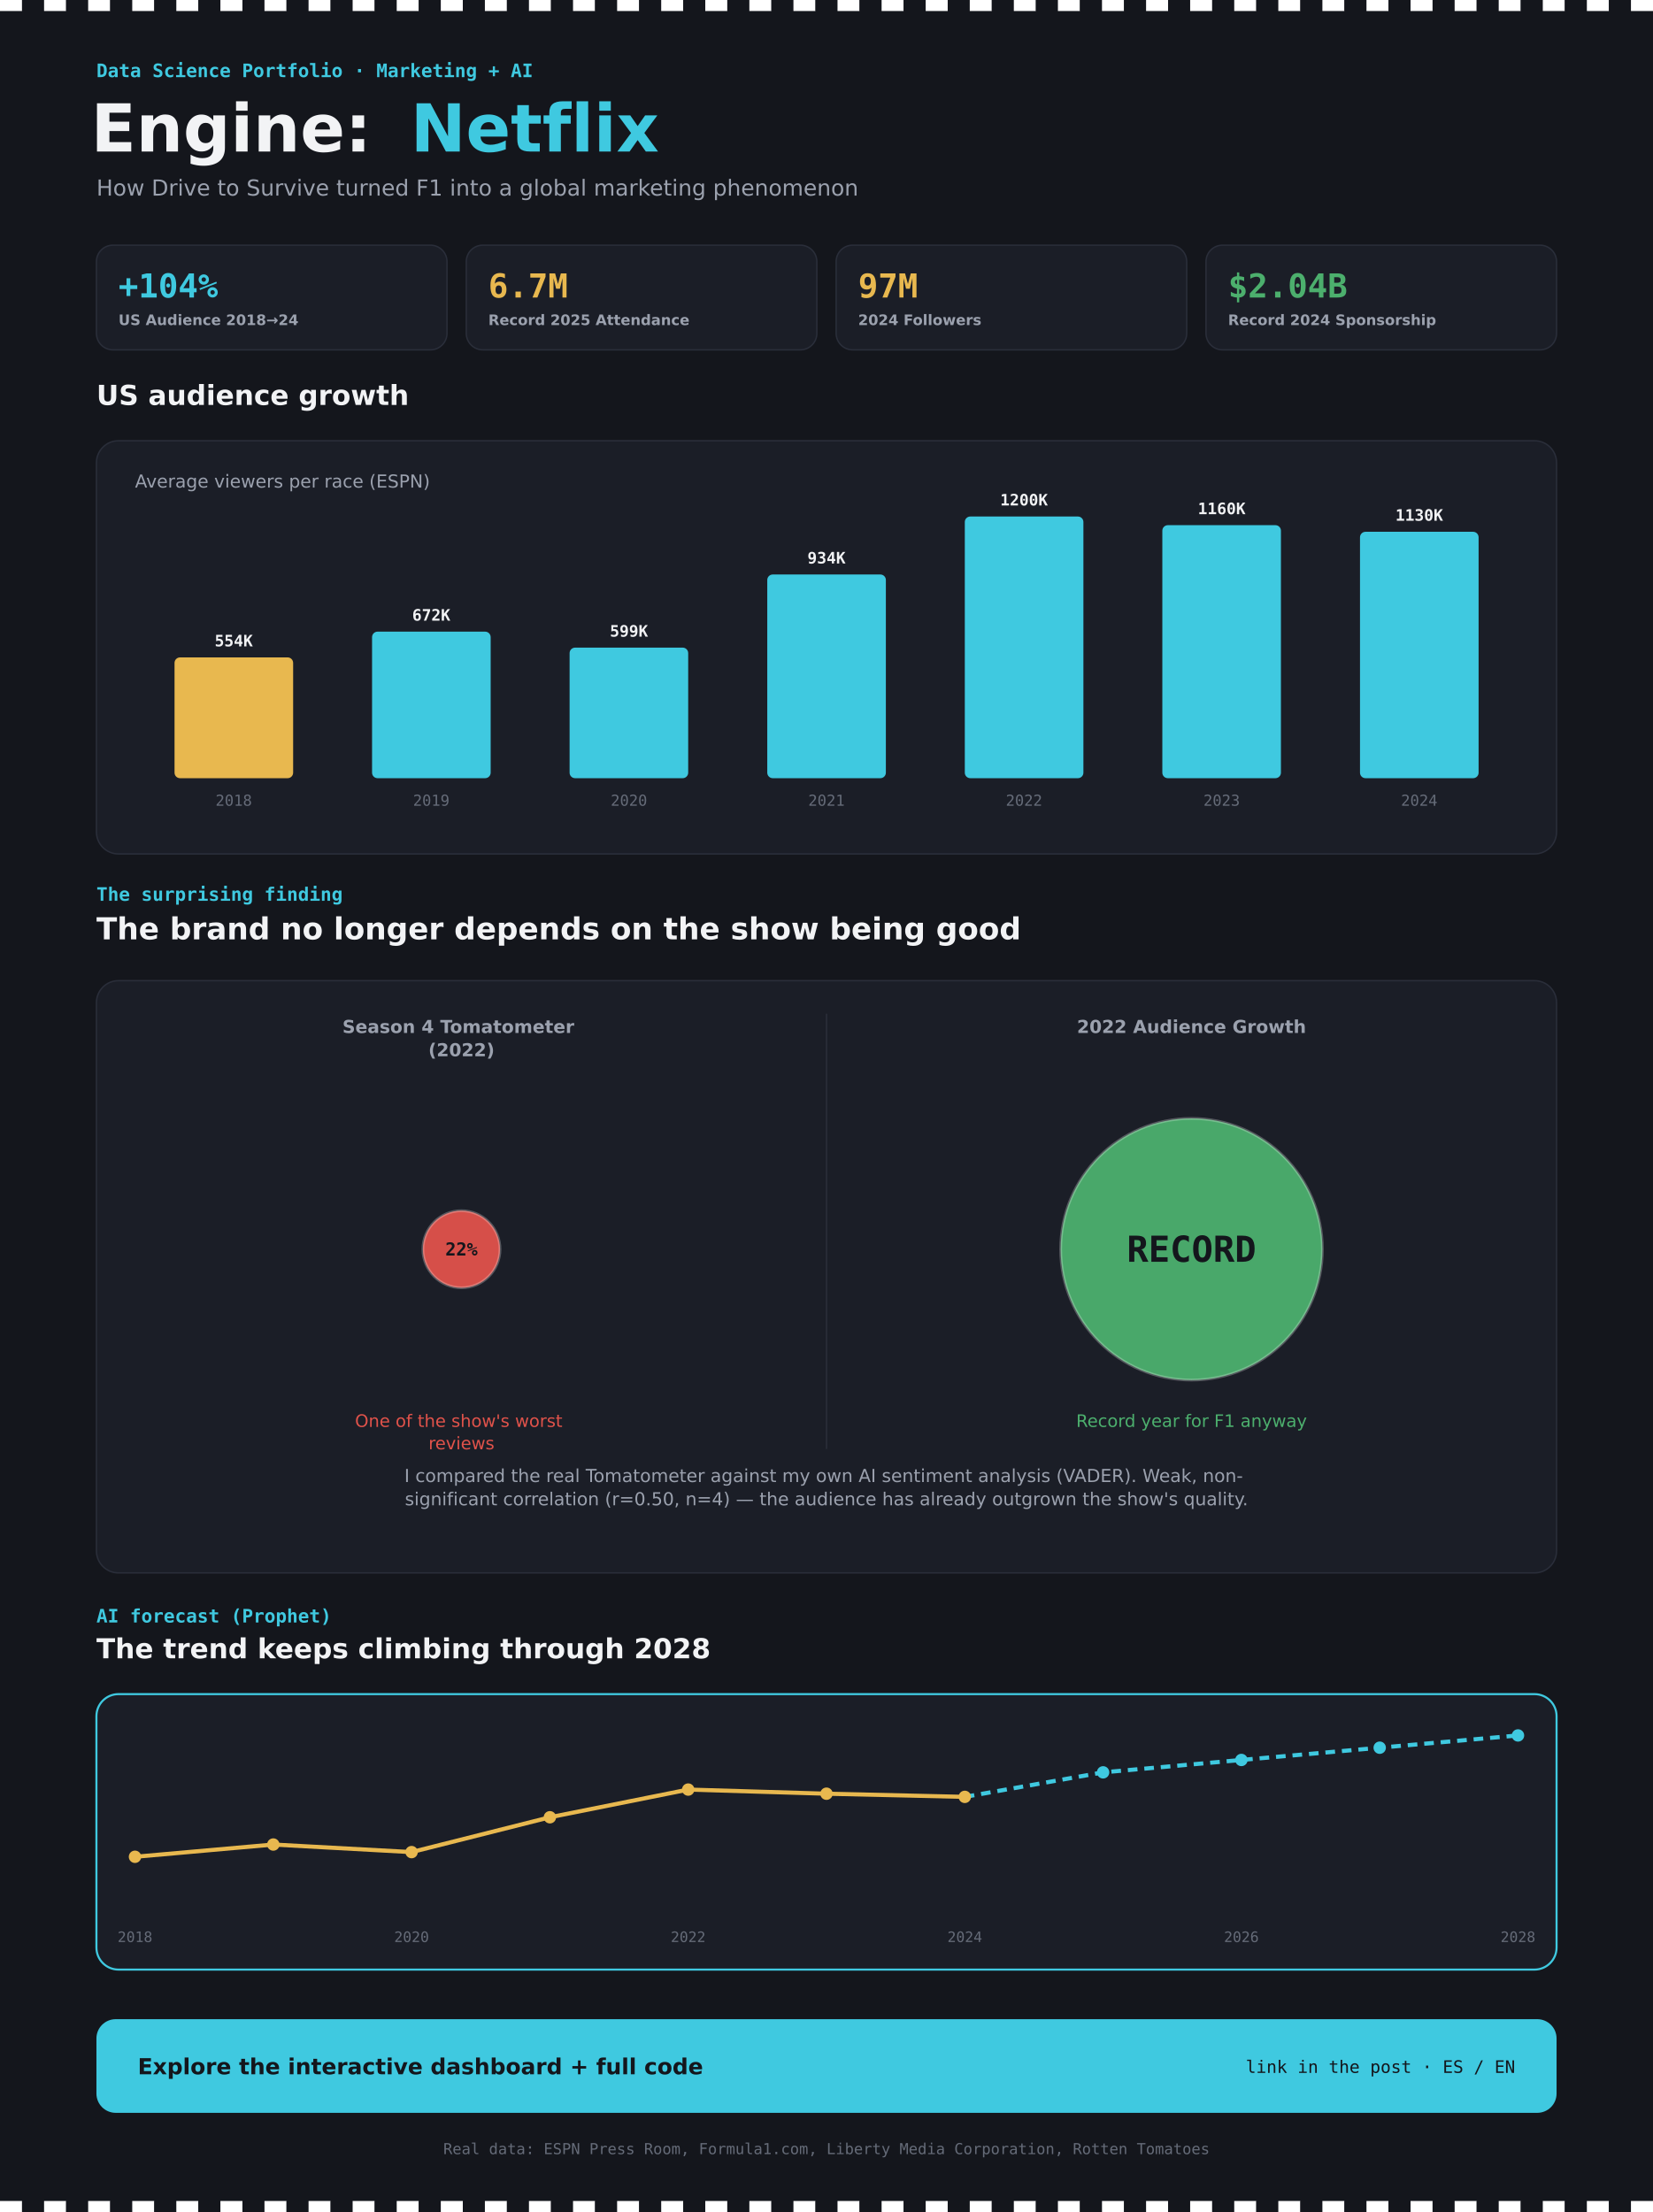
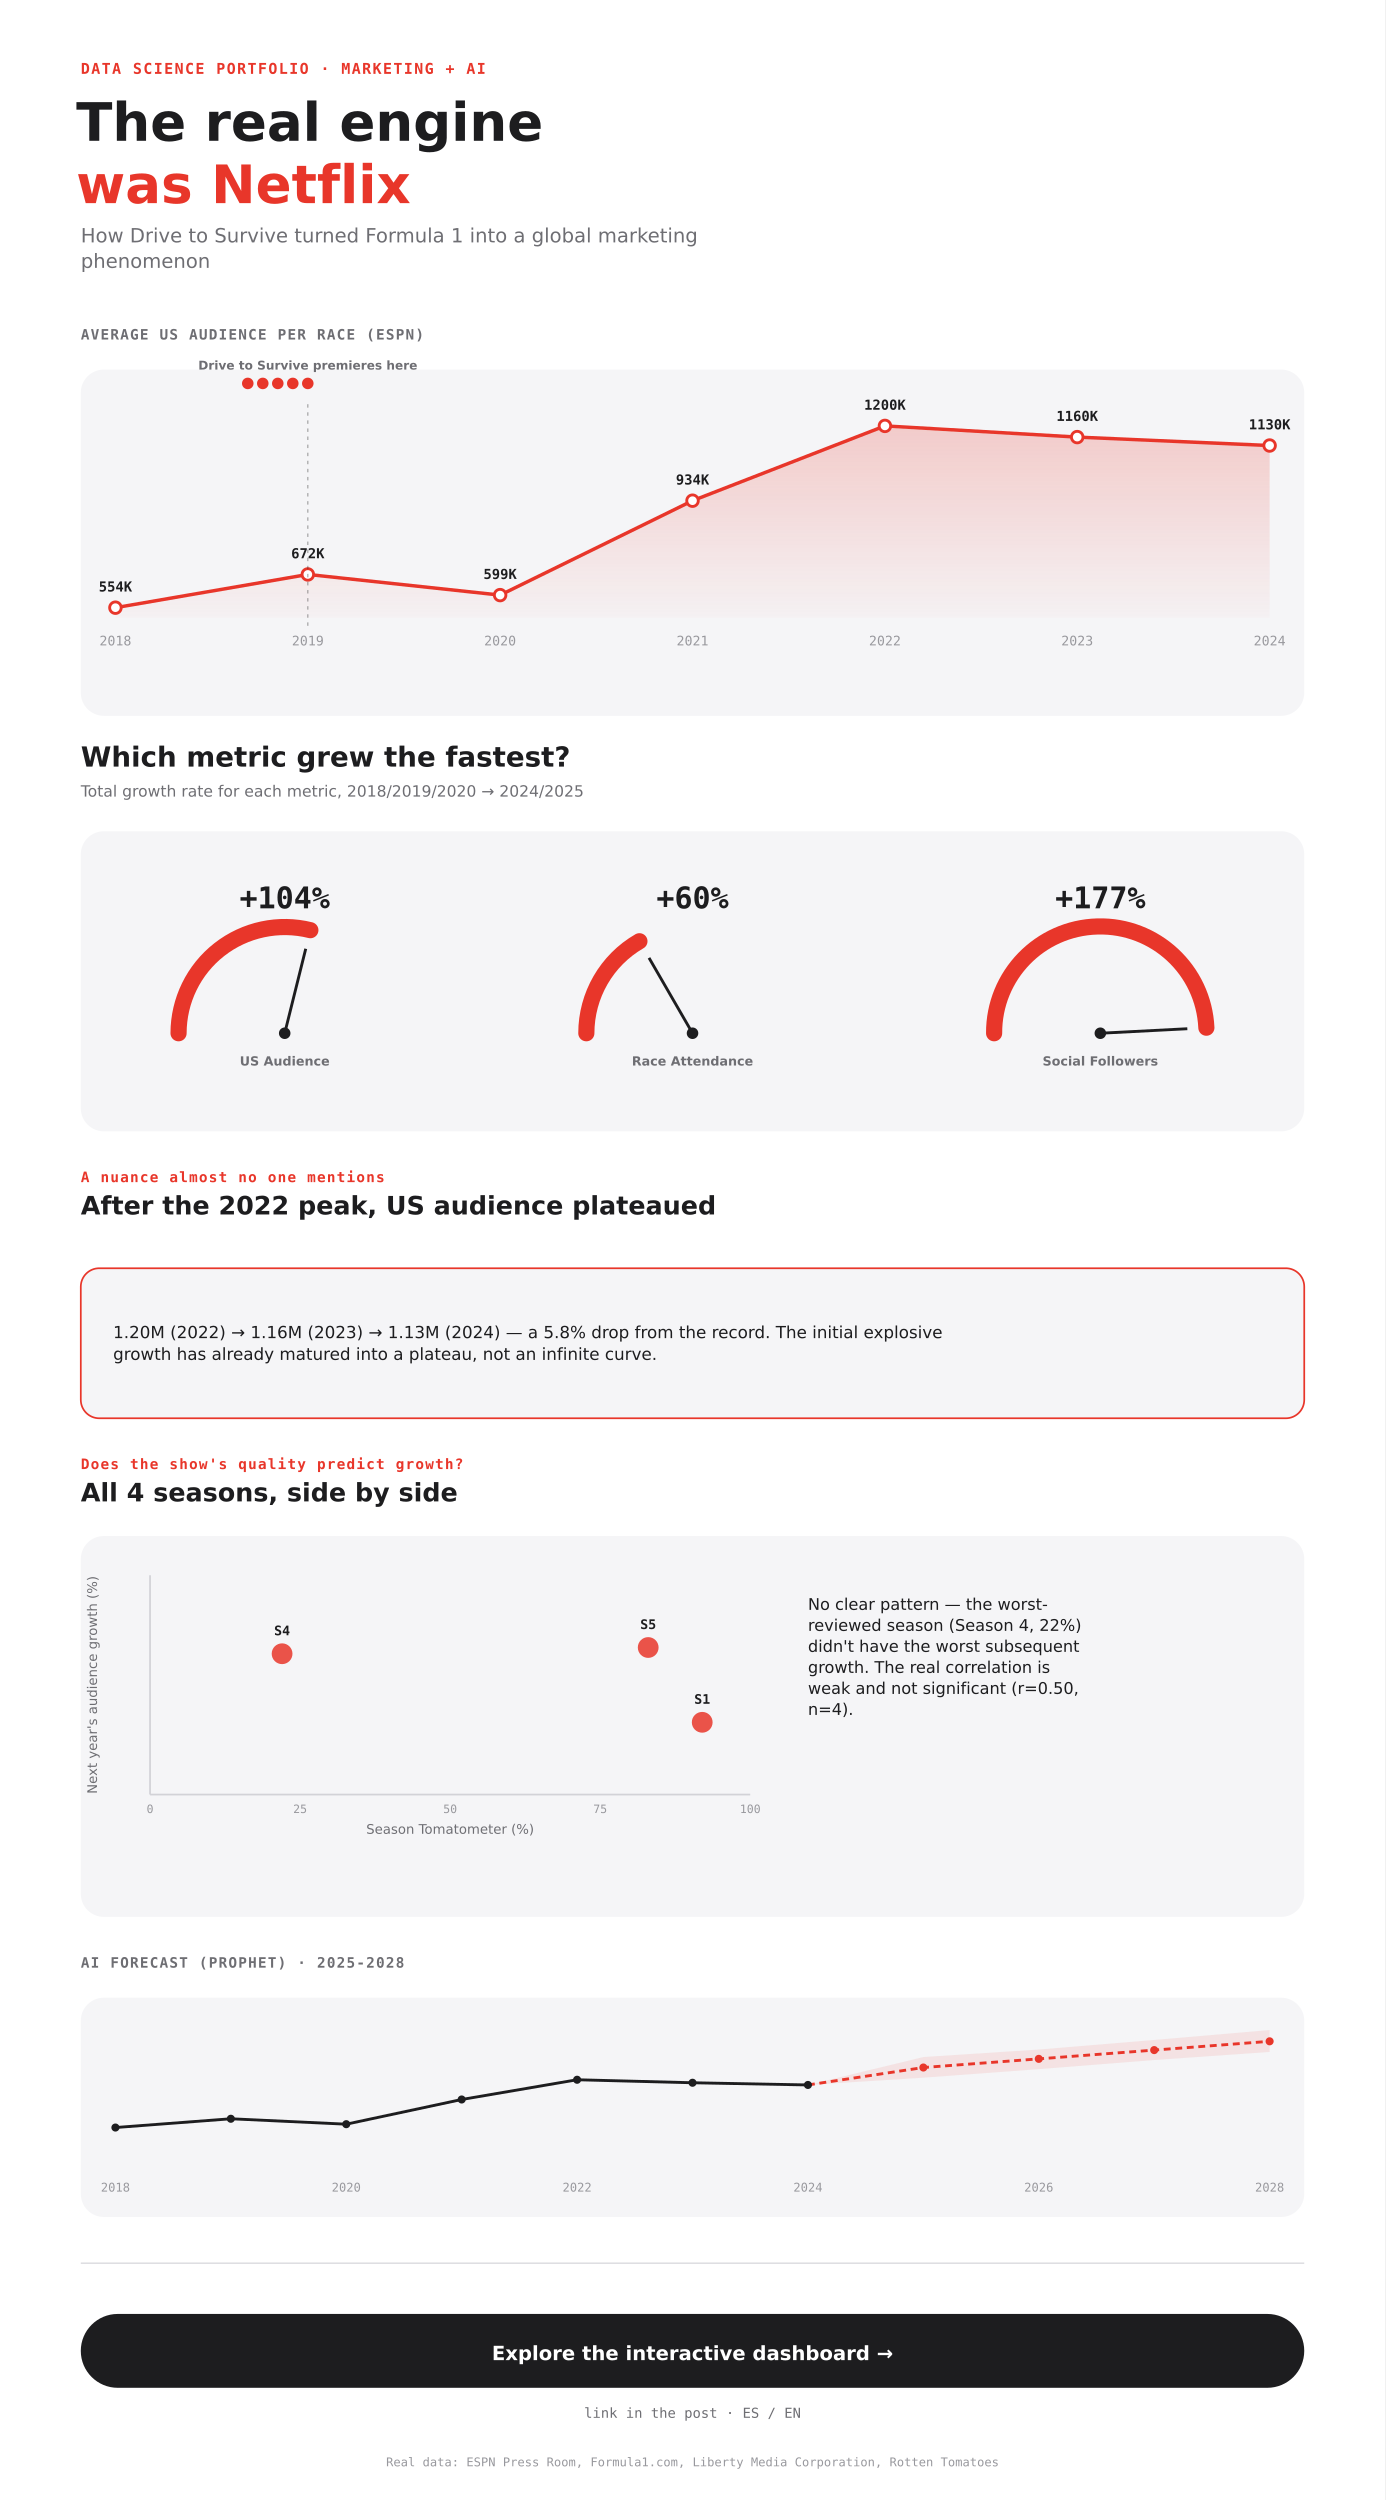
- <svg xmlns="http://www.w3.org/2000/svg" viewBox="0 0 1200 1606">
-   <rect width="1200" height="1606" fill="#14161C" />
-   <rect x="0" y="0" width="16" height="8" fill="#fff" />
-   <rect x="16" y="0" width="16" height="8" fill="#14161C" />
-   <rect x="32" y="0" width="16" height="8" fill="#fff" />
-   <rect x="48" y="0" width="16" height="8" fill="#14161C" />
-   <rect x="64" y="0" width="16" height="8" fill="#fff" />
-   <rect x="80" y="0" width="16" height="8" fill="#14161C" />
-   <rect x="96" y="0" width="16" height="8" fill="#fff" />
-   <rect x="112" y="0" width="16" height="8" fill="#14161C" />
-   <rect x="128" y="0" width="16" height="8" fill="#fff" />
-   <rect x="144" y="0" width="16" height="8" fill="#14161C" />
-   <rect x="160" y="0" width="16" height="8" fill="#fff" />
-   <rect x="176" y="0" width="16" height="8" fill="#14161C" />
-   <rect x="192" y="0" width="16" height="8" fill="#fff" />
-   <rect x="208" y="0" width="16" height="8" fill="#14161C" />
-   <rect x="224" y="0" width="16" height="8" fill="#fff" />
-   <rect x="240" y="0" width="16" height="8" fill="#14161C" />
-   <rect x="256" y="0" width="16" height="8" fill="#fff" />
-   <rect x="272" y="0" width="16" height="8" fill="#14161C" />
-   <rect x="288" y="0" width="16" height="8" fill="#fff" />
-   <rect x="304" y="0" width="16" height="8" fill="#14161C" />
-   <rect x="320" y="0" width="16" height="8" fill="#fff" />
-   <rect x="336" y="0" width="16" height="8" fill="#14161C" />
-   <rect x="352" y="0" width="16" height="8" fill="#fff" />
-   <rect x="368" y="0" width="16" height="8" fill="#14161C" />
-   <rect x="384" y="0" width="16" height="8" fill="#fff" />
-   <rect x="400" y="0" width="16" height="8" fill="#14161C" />
-   <rect x="416" y="0" width="16" height="8" fill="#fff" />
-   <rect x="432" y="0" width="16" height="8" fill="#14161C" />
-   <rect x="448" y="0" width="16" height="8" fill="#fff" />
-   <rect x="464" y="0" width="16" height="8" fill="#14161C" />
-   <rect x="480" y="0" width="16" height="8" fill="#fff" />
-   <rect x="496" y="0" width="16" height="8" fill="#14161C" />
-   <rect x="512" y="0" width="16" height="8" fill="#fff" />
-   <rect x="528" y="0" width="16" height="8" fill="#14161C" />
-   <rect x="544" y="0" width="16" height="8" fill="#fff" />
-   <rect x="560" y="0" width="16" height="8" fill="#14161C" />
-   <rect x="576" y="0" width="16" height="8" fill="#fff" />
-   <rect x="592" y="0" width="16" height="8" fill="#14161C" />
-   <rect x="608" y="0" width="16" height="8" fill="#fff" />
-   <rect x="624" y="0" width="16" height="8" fill="#14161C" />
-   <rect x="640" y="0" width="16" height="8" fill="#fff" />
-   <rect x="656" y="0" width="16" height="8" fill="#14161C" />
-   <rect x="672" y="0" width="16" height="8" fill="#fff" />
-   <rect x="688" y="0" width="16" height="8" fill="#14161C" />
-   <rect x="704" y="0" width="16" height="8" fill="#fff" />
-   <rect x="720" y="0" width="16" height="8" fill="#14161C" />
-   <rect x="736" y="0" width="16" height="8" fill="#fff" />
-   <rect x="752" y="0" width="16" height="8" fill="#14161C" />
-   <rect x="768" y="0" width="16" height="8" fill="#fff" />
-   <rect x="784" y="0" width="16" height="8" fill="#14161C" />
-   <rect x="800" y="0" width="16" height="8" fill="#fff" />
-   <rect x="816" y="0" width="16" height="8" fill="#14161C" />
-   <rect x="832" y="0" width="16" height="8" fill="#fff" />
-   <rect x="848" y="0" width="16" height="8" fill="#14161C" />
-   <rect x="864" y="0" width="16" height="8" fill="#fff" />
-   <rect x="880" y="0" width="16" height="8" fill="#14161C" />
-   <rect x="896" y="0" width="16" height="8" fill="#fff" />
-   <rect x="912" y="0" width="16" height="8" fill="#14161C" />
-   <rect x="928" y="0" width="16" height="8" fill="#fff" />
-   <rect x="944" y="0" width="16" height="8" fill="#14161C" />
-   <rect x="960" y="0" width="16" height="8" fill="#fff" />
-   <rect x="976" y="0" width="16" height="8" fill="#14161C" />
-   <rect x="992" y="0" width="16" height="8" fill="#fff" />
-   <rect x="1008" y="0" width="16" height="8" fill="#14161C" />
-   <rect x="1024" y="0" width="16" height="8" fill="#fff" />
-   <rect x="1040" y="0" width="16" height="8" fill="#14161C" />
-   <rect x="1056" y="0" width="16" height="8" fill="#fff" />
-   <rect x="1072" y="0" width="16" height="8" fill="#14161C" />
-   <rect x="1088" y="0" width="16" height="8" fill="#fff" />
-   <rect x="1104" y="0" width="16" height="8" fill="#14161C" />
-   <rect x="1120" y="0" width="16" height="8" fill="#fff" />
-   <rect x="1136" y="0" width="16" height="8" fill="#14161C" />
-   <rect x="1152" y="0" width="16" height="8" fill="#fff" />
-   <rect x="1168" y="0" width="16" height="8" fill="#14161C" />
-   <rect x="1184" y="0" width="16" height="8" fill="#fff" />
-   <text x="70" y="56" font-family="DejaVu Sans Mono" font-size="13.5" font-weight="bold" fill="#3FC9E0">Data Science Portfolio · Marketing + AI</text>
-   <text x="66" y="110" font-family="DejaVu Sans" font-size="48" font-weight="bold" fill="#F2F3F5">Engine: </text>
-   <text x="298" y="110" font-family="DejaVu Sans" font-size="48" font-weight="bold" fill="#3FC9E0">Netflix</text>
-   <text x="70" y="142" font-family="DejaVu Sans" font-size="16" fill="#9BA1AE">How Drive to Survive turned F1 into a global marketing phenomenon</text>
-   <rect x="70.0" y="178" width="254.5" height="76" rx="12" fill="#1B1E27" stroke="#2A2E3A" />
-   <text x="86.0" y="216" font-family="DejaVu Sans Mono" font-size="24" font-weight="bold" fill="#3FC9E0">+104%</text>
-   <text x="86.0" y="236" font-family="DejaVu Sans" font-size="10.5" font-weight="bold" fill="#9BA1AE">
-     <tspan x="86.0" dy="0">US Audience 2018→24</tspan>
+ <svg xmlns="http://www.w3.org/2000/svg" viewBox="0 0 1200 2166">
+   <rect width="1200" height="2166" fill="#FFFFFF" />
+   <text x="70" y="64" font-family="DejaVu Sans Mono" font-size="13" font-weight="bold" letter-spacing="1.2" fill="#E8362A">DATA SCIENCE PORTFOLIO · MARKETING + AI</text>
+   <text x="66" y="122" font-family="DejaVu Sans" font-size="46" font-weight="bold" fill="#1D1D1F">The real engine</text>
+   <text x="66" y="176" font-family="DejaVu Sans" font-size="46" font-weight="bold" fill="#E8362A">was Netflix</text>
+   <text x="70" y="210" font-family="DejaVu Sans" font-size="17" fill="#6E6E73">
+     <tspan x="70" dy="0">How Drive to Survive turned Formula 1 into a global marketing</tspan>
+     <tspan x="70" dy="22.1">phenomenon</tspan>
  </text>
-   <rect x="338.5" y="178" width="254.5" height="76" rx="12" fill="#1B1E27" stroke="#2A2E3A" />
-   <text x="354.5" y="216" font-family="DejaVu Sans Mono" font-size="24" font-weight="bold" fill="#E8B84F">6.7M</text>
-   <text x="354.5" y="236" font-family="DejaVu Sans" font-size="10.5" font-weight="bold" fill="#9BA1AE">
-     <tspan x="354.5" dy="0">Record 2025 Attendance</tspan>
+   <text x="70" y="294.2" font-family="DejaVu Sans Mono" font-size="12.5" font-weight="bold" letter-spacing="1" fill="#6E6E73">AVERAGE US AUDIENCE PER RACE (ESPN)</text>
+   <rect x="70" y="320.2" width="1060" height="300" rx="20" fill="#F5F5F7" />
+   <defs>
+     <linearGradient id="tGraden" x1="0" y1="0" x2="0" y2="1">
+       <stop offset="0%" stop-color="#E8362A" stop-opacity="0.22" />
+       <stop offset="100%" stop-color="#E8362A" stop-opacity="0.02" />
+     </linearGradient>
+   </defs>
+   <path d="M100.0,526.5 L266.7,497.7 L433.3,515.6 L600.0,433.8 L766.7,369.0 L933.3,378.7 L1100.0,386.0 L1100.0,535.2 L100.0,535.2 Z" fill="url(#tGraden)" />
+   <path d="M100.0,526.5 L266.7,497.7 L433.3,515.6 L600.0,433.8 L766.7,369.0 L933.3,378.7 L1100.0,386.0" fill="none" stroke="#E8362A" stroke-width="3" stroke-linejoin="round" stroke-linecap="round" />
+   <circle cx="100.0" cy="526.5" r="5" fill="#fff" stroke="#E8362A" stroke-width="2.5" />
+   <text x="100.0" y="512.5" font-family="DejaVu Sans Mono" font-size="12" font-weight="bold" fill="#1D1D1F" text-anchor="middle">554K</text>
+   <text x="100.0" y="559.2" font-family="DejaVu Sans Mono" font-size="11.5" fill="#98989D" text-anchor="middle">2018</text>
+   <circle cx="266.7" cy="497.7" r="5" fill="#fff" stroke="#E8362A" stroke-width="2.5" />
+   <text x="266.7" y="483.7" font-family="DejaVu Sans Mono" font-size="12" font-weight="bold" fill="#1D1D1F" text-anchor="middle">672K</text>
+   <text x="266.7" y="559.2" font-family="DejaVu Sans Mono" font-size="11.5" fill="#98989D" text-anchor="middle">2019</text>
+   <circle cx="433.3" cy="515.6" r="5" fill="#fff" stroke="#E8362A" stroke-width="2.5" />
+   <text x="433.3" y="501.6" font-family="DejaVu Sans Mono" font-size="12" font-weight="bold" fill="#1D1D1F" text-anchor="middle">599K</text>
+   <text x="433.3" y="559.2" font-family="DejaVu Sans Mono" font-size="11.5" fill="#98989D" text-anchor="middle">2020</text>
+   <circle cx="600.0" cy="433.8" r="5" fill="#fff" stroke="#E8362A" stroke-width="2.5" />
+   <text x="600.0" y="419.8" font-family="DejaVu Sans Mono" font-size="12" font-weight="bold" fill="#1D1D1F" text-anchor="middle">934K</text>
+   <text x="600.0" y="559.2" font-family="DejaVu Sans Mono" font-size="11.5" fill="#98989D" text-anchor="middle">2021</text>
+   <circle cx="766.7" cy="369.0" r="5" fill="#fff" stroke="#E8362A" stroke-width="2.5" />
+   <text x="766.7" y="355.0" font-family="DejaVu Sans Mono" font-size="12" font-weight="bold" fill="#1D1D1F" text-anchor="middle">1200K</text>
+   <text x="766.7" y="559.2" font-family="DejaVu Sans Mono" font-size="11.5" fill="#98989D" text-anchor="middle">2022</text>
+   <circle cx="933.3" cy="378.7" r="5" fill="#fff" stroke="#E8362A" stroke-width="2.5" />
+   <text x="933.3" y="364.7" font-family="DejaVu Sans Mono" font-size="12" font-weight="bold" fill="#1D1D1F" text-anchor="middle">1160K</text>
+   <text x="933.3" y="559.2" font-family="DejaVu Sans Mono" font-size="11.5" fill="#98989D" text-anchor="middle">2023</text>
+   <circle cx="1100.0" cy="386.0" r="5" fill="#fff" stroke="#E8362A" stroke-width="2.5" />
+   <text x="1100.0" y="372.0" font-family="DejaVu Sans Mono" font-size="12" font-weight="bold" fill="#1D1D1F" text-anchor="middle">1130K</text>
+   <text x="1100.0" y="559.2" font-family="DejaVu Sans Mono" font-size="11.5" fill="#98989D" text-anchor="middle">2024</text>
+   <line x1="266.7" y1="350.2" x2="266.7" y2="545.2" stroke="#1D1D1F" stroke-width="1" stroke-dasharray="3 4" opacity="0.4" />
+   <circle cx="214.667" cy="332.2" r="5" fill="#E8362A" />
+   <circle cx="227.667" cy="332.2" r="5" fill="#E8362A" />
+   <circle cx="240.667" cy="332.2" r="5" fill="#E8362A" />
+   <circle cx="253.667" cy="332.2" r="5" fill="#E8362A" />
+   <circle cx="266.667" cy="332.2" r="5" fill="#E8362A" />
+   <text x="266.7" y="320.2" font-family="DejaVu Sans" font-size="10.5" font-weight="bold" fill="#6E6E73" text-anchor="middle">Drive to Survive premieres here</text>
+   <text x="70" y="664.2" font-family="DejaVu Sans" font-size="24" font-weight="bold" fill="#1D1D1F">Which metric grew the fastest?</text>
+   <text x="70" y="690.2" font-family="DejaVu Sans" font-size="13.5" fill="#6E6E73">Total growth rate for each metric, 2018/2019/2020 → 2024/2025</text>
+   <rect x="70" y="720.2" width="1060" height="260" rx="20" fill="#F5F5F7" />
+   <path d="M 154.7 895.2 A 92 92 0 0 1 338.7 895.2" fill="none" stroke="#F5F5F7" stroke-width="14" stroke-linecap="round" />
+   <path d="M 154.7 895.2 A 92 92 0 0 1 268.9 805.9" fill="none" stroke="#E8362A" stroke-width="14" stroke-linecap="round" />
+   <line x1="246.667" y1="895.2" x2="264.9" y2="822.0" stroke="#1D1D1F" stroke-width="2.5" />
+   <circle cx="246.667" cy="895.2" r="5" fill="#1D1D1F" />
+   <text x="246.667" y="787" font-family="DejaVu Sans Mono" font-size="26" font-weight="bold" fill="#1D1D1F" text-anchor="middle">+104%</text>
+   <text x="246.667" y="923.2" font-family="DejaVu Sans" font-size="11" font-weight="bold" fill="#6E6E73" text-anchor="middle">
+     <tspan x="246.667" dy="0" text-anchor="middle">US Audience</tspan>
  </text>
-   <rect x="607.0" y="178" width="254.5" height="76" rx="12" fill="#1B1E27" stroke="#2A2E3A" />
-   <text x="623.0" y="216" font-family="DejaVu Sans Mono" font-size="24" font-weight="bold" fill="#E8B84F">97M</text>
-   <text x="623.0" y="236" font-family="DejaVu Sans" font-size="10.5" font-weight="bold" fill="#9BA1AE">
-     <tspan x="623.0" dy="0">2024 Followers</tspan>
+   <path d="M 508.0 895.2 A 92 92 0 0 1 692.0 895.2" fill="none" stroke="#F5F5F7" stroke-width="14" stroke-linecap="round" />
+   <path d="M 508.0 895.2 A 92 92 0 0 1 554.0 815.5" fill="none" stroke="#E8362A" stroke-width="14" stroke-linecap="round" />
+   <line x1="600.0" y1="895.2" x2="562.3" y2="829.9" stroke="#1D1D1F" stroke-width="2.5" />
+   <circle cx="600.0" cy="895.2" r="5" fill="#1D1D1F" />
+   <text x="600.0" y="787" font-family="DejaVu Sans Mono" font-size="26" font-weight="bold" fill="#1D1D1F" text-anchor="middle">+60%</text>
+   <text x="600.0" y="923.2" font-family="DejaVu Sans" font-size="11" font-weight="bold" fill="#6E6E73" text-anchor="middle">
+     <tspan x="600.0" dy="0" text-anchor="middle">Race Attendance</tspan>
  </text>
-   <rect x="875.5" y="178" width="254.5" height="76" rx="12" fill="#1B1E27" stroke="#2A2E3A" />
-   <text x="891.5" y="216" font-family="DejaVu Sans Mono" font-size="24" font-weight="bold" fill="#4CAF6D">$2.04B</text>
-   <text x="891.5" y="236" font-family="DejaVu Sans" font-size="10.5" font-weight="bold" fill="#9BA1AE">
-     <tspan x="891.5" dy="0">Record 2024 Sponsorship</tspan>
+   <path d="M 861.3 895.2 A 92 92 0 0 1 1045.3 895.2" fill="none" stroke="#F5F5F7" stroke-width="14" stroke-linecap="round" />
+   <path d="M 861.3 895.2 A 92 92 0 0 1 1045.2 890.4" fill="none" stroke="#E8362A" stroke-width="14" stroke-linecap="round" />
+   <line x1="953.333" y1="895.2" x2="1028.7" y2="891.3" stroke="#1D1D1F" stroke-width="2.5" />
+   <circle cx="953.333" cy="895.2" r="5" fill="#1D1D1F" />
+   <text x="953.333" y="787" font-family="DejaVu Sans Mono" font-size="26" font-weight="bold" fill="#1D1D1F" text-anchor="middle">+177%</text>
+   <text x="953.333" y="923.2" font-family="DejaVu Sans" font-size="11" font-weight="bold" fill="#6E6E73" text-anchor="middle">
+     <tspan x="953.333" dy="0" text-anchor="middle">Social Followers</tspan>
  </text>
-   <text x="70" y="294" font-family="DejaVu Sans" font-size="20" font-weight="bold" fill="#F2F3F5">US audience growth</text>
-   <rect x="70" y="320" width="1060" height="300" rx="16" fill="#1B1E27" stroke="#2A2E3A" />
-   <text x="98" y="354" font-family="DejaVu Sans" font-size="13" fill="#9BA1AE">Average viewers per race (ESPN)</text>
-   <rect x="126.7" y="477.3" width="86.1" height="87.7" rx="4" fill="#E8B84F" />
-   <text x="169.7" y="469.283" font-family="DejaVu Sans Mono" font-size="11.5" font-weight="bold" fill="#F2F3F5" text-anchor="middle">554K</text>
-   <text x="169.7" y="585" font-family="DejaVu Sans Mono" font-size="11" fill="#656B78" text-anchor="middle">2018</text>
-   <rect x="270.1" y="458.6" width="86.1" height="106.4" rx="4" fill="#3FC9E0" />
-   <text x="313.1" y="450.6" font-family="DejaVu Sans Mono" font-size="11.5" font-weight="bold" fill="#F2F3F5" text-anchor="middle">672K</text>
-   <text x="313.1" y="585" font-family="DejaVu Sans Mono" font-size="11" fill="#656B78" text-anchor="middle">2019</text>
-   <rect x="413.5" y="470.2" width="86.1" height="94.8" rx="4" fill="#3FC9E0" />
-   <text x="456.6" y="462.206" font-family="DejaVu Sans Mono" font-size="11.5" font-weight="bold" fill="#F2F3F5" text-anchor="middle">599K</text>
-   <text x="456.6" y="585" font-family="DejaVu Sans Mono" font-size="11" fill="#656B78" text-anchor="middle">2020</text>
-   <rect x="557.0" y="417.1" width="86.1" height="147.9" rx="4" fill="#3FC9E0" />
-   <text x="600.0" y="409.117" font-family="DejaVu Sans Mono" font-size="11.5" font-weight="bold" fill="#F2F3F5" text-anchor="middle">934K</text>
-   <text x="600.0" y="585" font-family="DejaVu Sans Mono" font-size="11" fill="#656B78" text-anchor="middle">2021</text>
-   <rect x="700.4" y="375.0" width="86.1" height="190.0" rx="4" fill="#3FC9E0" />
-   <text x="743.4" y="367.0" font-family="DejaVu Sans Mono" font-size="11.5" font-weight="bold" fill="#F2F3F5" text-anchor="middle">1200K</text>
-   <text x="743.4" y="585" font-family="DejaVu Sans Mono" font-size="11" fill="#656B78" text-anchor="middle">2022</text>
-   <rect x="843.8" y="381.3" width="86.1" height="183.7" rx="4" fill="#3FC9E0" />
-   <text x="886.9" y="373.333" font-family="DejaVu Sans Mono" font-size="11.5" font-weight="bold" fill="#F2F3F5" text-anchor="middle">1160K</text>
-   <text x="886.9" y="585" font-family="DejaVu Sans Mono" font-size="11" fill="#656B78" text-anchor="middle">2023</text>
-   <rect x="987.3" y="386.1" width="86.1" height="178.9" rx="4" fill="#3FC9E0" />
-   <text x="1030.3" y="378.083" font-family="DejaVu Sans Mono" font-size="11.5" font-weight="bold" fill="#F2F3F5" text-anchor="middle">1130K</text>
-   <text x="1030.3" y="585" font-family="DejaVu Sans Mono" font-size="11" fill="#656B78" text-anchor="middle">2024</text>
-   <text x="70" y="654" font-family="DejaVu Sans Mono" font-size="13.5" font-weight="bold" fill="#3FC9E0">The surprising finding</text>
-   <text x="70" y="682" font-family="DejaVu Sans" font-size="22" font-weight="bold" fill="#F2F3F5">The brand no longer depends on the show being good</text>
-   <rect x="70" y="712" width="1060" height="430" rx="16" fill="#1B1E27" stroke="#2A2E3A" />
-   <line x1="600.0" y1="736" x2="600.0" y2="1052" stroke="#2A2E3A" stroke-width="1" />
-   <text x="335.0" y="750" font-family="DejaVu Sans" font-size="13" font-weight="bold" fill="#9BA1AE" text-anchor="middle">
-     <tspan x="335.0" dy="0" text-anchor="middle">Season 4 Tomatometer</tspan>
-     <tspan x="335.0" dy="16.9" text-anchor="middle">(2022)</tspan>
+   <text x="70" y="1024.2" font-family="DejaVu Sans Mono" font-size="12.5" font-weight="bold" letter-spacing="1" fill="#E8362A">A nuance almost no one mentions</text>
+   <text x="70" y="1052.2" font-family="DejaVu Sans" font-size="22" font-weight="bold" fill="#1D1D1F">
+     <tspan x="70" dy="0">After the 2022 peak, US audience plateaued</tspan>
  </text>
-   <text x="865.0" y="750" font-family="DejaVu Sans" font-size="13" font-weight="bold" fill="#9BA1AE" text-anchor="middle">
-     <tspan x="865.0" dy="0" text-anchor="middle">2022 Audience Growth</tspan>
+   <rect x="70" y="1098.8" width="1060" height="130" rx="16" fill="#F5F5F7" stroke="#E8362A" stroke-width="1.5" />
+   <text x="98" y="1159.375" font-family="DejaVu Sans" font-size="14.5" fill="#1D1D1F">
+     <tspan x="98" dy="0">1.20M (2022) → 1.16M (2023) → 1.13M (2024) — a 5.8% drop from the record. The initial explosive</tspan>
+     <tspan x="98" dy="18.85">growth has already matured into a plateau, not an infinite curve.</tspan>
  </text>
-   <circle cx="335.0" cy="907" r="28" fill="#E0524A" opacity="0.95" />
-   <circle cx="335.0" cy="907" r="28" fill="none" stroke="#fff" stroke-width="2" opacity="0.25" />
-   <text x="335.0" y="911.55" font-family="DejaVu Sans Mono" font-size="13" font-weight="bold" fill="#14161C" text-anchor="middle">22%</text>
-   <circle cx="865.0" cy="907" r="95.0" fill="#4CAF6D" opacity="0.95" />
-   <circle cx="865.0" cy="907" r="95.0" fill="none" stroke="#fff" stroke-width="2" opacity="0.25" />
-   <text x="865.0" y="916.1" font-family="DejaVu Sans Mono" font-size="26" font-weight="bold" fill="#14161C" text-anchor="middle">RECORD</text>
-   <text x="335.0" y="1036" font-family="DejaVu Sans" font-size="12.5" fill="#E0524A" text-anchor="middle">
-     <tspan x="335.0" dy="0" text-anchor="middle">One of the show's worst</tspan>
-     <tspan x="335.0" dy="16.25" text-anchor="middle">reviews</tspan>
+   <text x="70" y="1272.8" font-family="DejaVu Sans Mono" font-size="12.5" font-weight="bold" letter-spacing="1" fill="#E8362A">Does the show's quality predict growth?</text>
+   <text x="70" y="1300.8" font-family="DejaVu Sans" font-size="22" font-weight="bold" fill="#1D1D1F">All 4 seasons, side by side</text>
+   <rect x="70" y="1330.8" width="1060" height="330" rx="20" fill="#F5F5F7" />
+   <line x1="130" y1="1364.8" x2="130" y2="1554.8" stroke="#D2D2D7" stroke-width="1.5" />
+   <line x1="130" y1="1554.8" x2="650" y2="1554.8" stroke="#D2D2D7" stroke-width="1.5" />
+   <text x="390.0" y="1588.8" font-family="DejaVu Sans" font-size="11.5" fill="#6E6E73" text-anchor="middle">Season Tomatometer (%)</text>
+   <text x="84" y="1459.8" font-family="DejaVu Sans" font-size="11.5" fill="#6E6E73" text-anchor="middle" transform="rotate(-90 84 1459.8)">Next year's audience growth (%)</text>
+   <circle cx="608.4" cy="1492.2" r="9" fill="#E8362A" opacity="0.85" />
+   <text x="608.4" y="1476.2" font-family="DejaVu Sans Mono" font-size="11.5" font-weight="bold" fill="#1D1D1F" text-anchor="middle">S1</text>
+   <circle cx="244.4" cy="1432.8" r="9" fill="#E8362A" opacity="0.85" />
+   <text x="244.4" y="1416.8" font-family="DejaVu Sans Mono" font-size="11.5" font-weight="bold" fill="#1D1D1F" text-anchor="middle">S4</text>
+   <circle cx="561.6" cy="1427.4" r="9" fill="#E8362A" opacity="0.85" />
+   <text x="561.6" y="1411.4" font-family="DejaVu Sans Mono" font-size="11.5" font-weight="bold" fill="#1D1D1F" text-anchor="middle">S5</text>
+   <text x="130.0" y="1570.8" font-family="DejaVu Sans Mono" font-size="10" fill="#98989D" text-anchor="middle">0</text>
+   <text x="260.0" y="1570.8" font-family="DejaVu Sans Mono" font-size="10" fill="#98989D" text-anchor="middle">25</text>
+   <text x="390.0" y="1570.8" font-family="DejaVu Sans Mono" font-size="10" fill="#98989D" text-anchor="middle">50</text>
+   <text x="520.0" y="1570.8" font-family="DejaVu Sans Mono" font-size="10" fill="#98989D" text-anchor="middle">75</text>
+   <text x="650.0" y="1570.8" font-family="DejaVu Sans Mono" font-size="10" fill="#98989D" text-anchor="middle">100</text>
+   <text x="700" y="1394.8" font-family="DejaVu Sans" font-size="14" fill="#1D1D1F">
+     <tspan x="700" dy="0">No clear pattern — the worst-</tspan>
+     <tspan x="700" dy="18.2">reviewed season (Season 4, 22%)</tspan>
+     <tspan x="700" dy="18.2">didn't have the worst subsequent</tspan>
+     <tspan x="700" dy="18.2">growth. The real correlation is</tspan>
+     <tspan x="700" dy="18.2">weak and not significant (r=0.50,</tspan>
+     <tspan x="700" dy="18.2">n=4).</tspan>
  </text>
-   <text x="865.0" y="1036" font-family="DejaVu Sans" font-size="12.5" fill="#4CAF6D" text-anchor="middle">
-     <tspan x="865.0" dy="0" text-anchor="middle">Record year for F1 anyway</tspan>
-   </text>
-   <text x="600.0" y="1076" font-family="DejaVu Sans" font-size="13" fill="#9BA1AE" text-anchor="middle">
-     <tspan x="600.0" dy="0" text-anchor="middle">I compared the real Tomatometer against my own AI sentiment analysis (VADER). Weak, non-</tspan>
-     <tspan x="600.0" dy="16.9" text-anchor="middle">significant correlation (r=0.50, n=4) — the audience has already outgrown the show's quality.</tspan>
-   </text>
-   <text x="70" y="1178" font-family="DejaVu Sans Mono" font-size="13.5" font-weight="bold" fill="#3FC9E0">AI forecast (Prophet)</text>
-   <text x="70" y="1204" font-family="DejaVu Sans" font-size="20" font-weight="bold" fill="#F2F3F5">The trend keeps climbing through 2028</text>
-   <rect x="70" y="1230" width="1060" height="200" rx="16" fill="#1B1E27" stroke="#3FC9E0" stroke-width="1.5" />
-   <path d="M98.0,1348.1 L198.4,1339.2 L298.8,1344.7 L399.2,1319.4 L499.6,1299.3 L600.0,1302.3 L700.4,1304.6" fill="none" stroke="#E8B84F" stroke-width="3" />
-   <path d="M700.4,1304.6 L800.8,1286.8 L901.2,1277.8 L1001.6,1268.9 L1102.0,1260.0" fill="none" stroke="#3FC9E0" stroke-width="3" stroke-dasharray="7 5" />
-   <circle cx="98.0" cy="1348.1" r="4.5" fill="#E8B84F" />
-   <text x="98.0" y="1410" font-family="DejaVu Sans Mono" font-size="10.5" fill="#656B78" text-anchor="middle">2018</text>
-   <circle cx="198.4" cy="1339.2" r="4.5" fill="#E8B84F" />
-   <circle cx="298.8" cy="1344.7" r="4.5" fill="#E8B84F" />
-   <text x="298.8" y="1410" font-family="DejaVu Sans Mono" font-size="10.5" fill="#656B78" text-anchor="middle">2020</text>
-   <circle cx="399.2" cy="1319.4" r="4.5" fill="#E8B84F" />
-   <circle cx="499.6" cy="1299.3" r="4.5" fill="#E8B84F" />
-   <text x="499.6" y="1410" font-family="DejaVu Sans Mono" font-size="10.5" fill="#656B78" text-anchor="middle">2022</text>
-   <circle cx="600.0" cy="1302.3" r="4.5" fill="#E8B84F" />
-   <circle cx="700.4" cy="1304.6" r="4.5" fill="#E8B84F" />
-   <text x="700.4" y="1410" font-family="DejaVu Sans Mono" font-size="10.5" fill="#656B78" text-anchor="middle">2024</text>
-   <circle cx="800.8" cy="1286.8" r="4.5" fill="#3FC9E0" />
-   <circle cx="901.2" cy="1277.8" r="4.5" fill="#3FC9E0" />
-   <text x="901.2" y="1410" font-family="DejaVu Sans Mono" font-size="10.5" fill="#656B78" text-anchor="middle">2026</text>
-   <circle cx="1001.6" cy="1268.9" r="4.5" fill="#3FC9E0" />
-   <circle cx="1102.0" cy="1260.0" r="4.5" fill="#3FC9E0" />
-   <text x="1102.0" y="1410" font-family="DejaVu Sans Mono" font-size="10.5" fill="#656B78" text-anchor="middle">2028</text>
-   <rect x="70" y="1466" width="1060" height="68" rx="14" fill="#3FC9E0" />
-   <text x="100" y="1506.0" font-family="DejaVu Sans" font-size="16" font-weight="bold" fill="#14161C">Explore the interactive dashboard + full code</text>
-   <text x="1100" y="1505.0" font-family="DejaVu Sans Mono" font-size="12.5" fill="#14161C" text-anchor="end">link in the post · ES / EN</text>
-   <text x="600.0" y="1564" font-family="DejaVu Sans Mono" font-size="11" fill="#656B78" text-anchor="middle">Real data: ESPN Press Room, Formula1.com, Liberty Media Corporation, Rotten Tomatoes</text>
-   <rect x="0" y="1598" width="16" height="8" fill="#fff" />
-   <rect x="16" y="1598" width="16" height="8" fill="#14161C" />
-   <rect x="32" y="1598" width="16" height="8" fill="#fff" />
-   <rect x="48" y="1598" width="16" height="8" fill="#14161C" />
-   <rect x="64" y="1598" width="16" height="8" fill="#fff" />
-   <rect x="80" y="1598" width="16" height="8" fill="#14161C" />
-   <rect x="96" y="1598" width="16" height="8" fill="#fff" />
-   <rect x="112" y="1598" width="16" height="8" fill="#14161C" />
-   <rect x="128" y="1598" width="16" height="8" fill="#fff" />
-   <rect x="144" y="1598" width="16" height="8" fill="#14161C" />
-   <rect x="160" y="1598" width="16" height="8" fill="#fff" />
-   <rect x="176" y="1598" width="16" height="8" fill="#14161C" />
-   <rect x="192" y="1598" width="16" height="8" fill="#fff" />
-   <rect x="208" y="1598" width="16" height="8" fill="#14161C" />
-   <rect x="224" y="1598" width="16" height="8" fill="#fff" />
-   <rect x="240" y="1598" width="16" height="8" fill="#14161C" />
-   <rect x="256" y="1598" width="16" height="8" fill="#fff" />
-   <rect x="272" y="1598" width="16" height="8" fill="#14161C" />
-   <rect x="288" y="1598" width="16" height="8" fill="#fff" />
-   <rect x="304" y="1598" width="16" height="8" fill="#14161C" />
-   <rect x="320" y="1598" width="16" height="8" fill="#fff" />
-   <rect x="336" y="1598" width="16" height="8" fill="#14161C" />
-   <rect x="352" y="1598" width="16" height="8" fill="#fff" />
-   <rect x="368" y="1598" width="16" height="8" fill="#14161C" />
-   <rect x="384" y="1598" width="16" height="8" fill="#fff" />
-   <rect x="400" y="1598" width="16" height="8" fill="#14161C" />
-   <rect x="416" y="1598" width="16" height="8" fill="#fff" />
-   <rect x="432" y="1598" width="16" height="8" fill="#14161C" />
-   <rect x="448" y="1598" width="16" height="8" fill="#fff" />
-   <rect x="464" y="1598" width="16" height="8" fill="#14161C" />
-   <rect x="480" y="1598" width="16" height="8" fill="#fff" />
-   <rect x="496" y="1598" width="16" height="8" fill="#14161C" />
-   <rect x="512" y="1598" width="16" height="8" fill="#fff" />
-   <rect x="528" y="1598" width="16" height="8" fill="#14161C" />
-   <rect x="544" y="1598" width="16" height="8" fill="#fff" />
-   <rect x="560" y="1598" width="16" height="8" fill="#14161C" />
-   <rect x="576" y="1598" width="16" height="8" fill="#fff" />
-   <rect x="592" y="1598" width="16" height="8" fill="#14161C" />
-   <rect x="608" y="1598" width="16" height="8" fill="#fff" />
-   <rect x="624" y="1598" width="16" height="8" fill="#14161C" />
-   <rect x="640" y="1598" width="16" height="8" fill="#fff" />
-   <rect x="656" y="1598" width="16" height="8" fill="#14161C" />
-   <rect x="672" y="1598" width="16" height="8" fill="#fff" />
-   <rect x="688" y="1598" width="16" height="8" fill="#14161C" />
-   <rect x="704" y="1598" width="16" height="8" fill="#fff" />
-   <rect x="720" y="1598" width="16" height="8" fill="#14161C" />
-   <rect x="736" y="1598" width="16" height="8" fill="#fff" />
-   <rect x="752" y="1598" width="16" height="8" fill="#14161C" />
-   <rect x="768" y="1598" width="16" height="8" fill="#fff" />
-   <rect x="784" y="1598" width="16" height="8" fill="#14161C" />
-   <rect x="800" y="1598" width="16" height="8" fill="#fff" />
-   <rect x="816" y="1598" width="16" height="8" fill="#14161C" />
-   <rect x="832" y="1598" width="16" height="8" fill="#fff" />
-   <rect x="848" y="1598" width="16" height="8" fill="#14161C" />
-   <rect x="864" y="1598" width="16" height="8" fill="#fff" />
-   <rect x="880" y="1598" width="16" height="8" fill="#14161C" />
-   <rect x="896" y="1598" width="16" height="8" fill="#fff" />
-   <rect x="912" y="1598" width="16" height="8" fill="#14161C" />
-   <rect x="928" y="1598" width="16" height="8" fill="#fff" />
-   <rect x="944" y="1598" width="16" height="8" fill="#14161C" />
-   <rect x="960" y="1598" width="16" height="8" fill="#fff" />
-   <rect x="976" y="1598" width="16" height="8" fill="#14161C" />
-   <rect x="992" y="1598" width="16" height="8" fill="#fff" />
-   <rect x="1008" y="1598" width="16" height="8" fill="#14161C" />
-   <rect x="1024" y="1598" width="16" height="8" fill="#fff" />
-   <rect x="1040" y="1598" width="16" height="8" fill="#14161C" />
-   <rect x="1056" y="1598" width="16" height="8" fill="#fff" />
-   <rect x="1072" y="1598" width="16" height="8" fill="#14161C" />
-   <rect x="1088" y="1598" width="16" height="8" fill="#fff" />
-   <rect x="1104" y="1598" width="16" height="8" fill="#14161C" />
-   <rect x="1120" y="1598" width="16" height="8" fill="#fff" />
-   <rect x="1136" y="1598" width="16" height="8" fill="#14161C" />
-   <rect x="1152" y="1598" width="16" height="8" fill="#fff" />
-   <rect x="1168" y="1598" width="16" height="8" fill="#14161C" />
-   <rect x="1184" y="1598" width="16" height="8" fill="#fff" />
+   <text x="70" y="1704.8" font-family="DejaVu Sans Mono" font-size="12.5" font-weight="bold" letter-spacing="1" fill="#6E6E73">AI FORECAST (PROPHET) · 2025-2028</text>
+   <rect x="70" y="1730.8" width="1060" height="190" rx="20" fill="#F5F5F7" />
+   <path d="M700.0,1806.4 L800.0,1782.2 L900.0,1775.7 L1000.0,1767.4 L1100.0,1758.8 L1100.0,1777.8 L1000.0,1784.8 L900.0,1792.7 L800.0,1800.1 Z" fill="#E8362A" opacity="0.10" />
+   <path d="M100.0,1843.3 L200.0,1835.7 L300.0,1840.4 L400.0,1819.0 L500.0,1801.9 L600.0,1804.5 L700.0,1806.4" fill="none" stroke="#1D1D1F" stroke-width="2.5" />
+   <path d="M700.0,1806.4 L800.0,1791.3 L900.0,1783.8 L1000.0,1776.2 L1100.0,1768.6" fill="none" stroke="#E8362A" stroke-width="2.5" stroke-dasharray="6 4" />
+   <circle cx="100.0" cy="1843.3" r="3.5" fill="#1D1D1F" />
+   <text x="100.0" y="1898.8" font-family="DejaVu Sans Mono" font-size="10.5" fill="#98989D" text-anchor="middle">2018</text>
+   <circle cx="200.0" cy="1835.7" r="3.5" fill="#1D1D1F" />
+   <circle cx="300.0" cy="1840.4" r="3.5" fill="#1D1D1F" />
+   <text x="300.0" y="1898.8" font-family="DejaVu Sans Mono" font-size="10.5" fill="#98989D" text-anchor="middle">2020</text>
+   <circle cx="400.0" cy="1819.0" r="3.5" fill="#1D1D1F" />
+   <circle cx="500.0" cy="1801.9" r="3.5" fill="#1D1D1F" />
+   <text x="500.0" y="1898.8" font-family="DejaVu Sans Mono" font-size="10.5" fill="#98989D" text-anchor="middle">2022</text>
+   <circle cx="600.0" cy="1804.5" r="3.5" fill="#1D1D1F" />
+   <circle cx="700.0" cy="1806.4" r="3.5" fill="#1D1D1F" />
+   <text x="700.0" y="1898.8" font-family="DejaVu Sans Mono" font-size="10.5" fill="#98989D" text-anchor="middle">2024</text>
+   <circle cx="800.0" cy="1791.3" r="3.5" fill="#E8362A" />
+   <circle cx="900.0" cy="1783.8" r="3.5" fill="#E8362A" />
+   <text x="900.0" y="1898.8" font-family="DejaVu Sans Mono" font-size="10.5" fill="#98989D" text-anchor="middle">2026</text>
+   <circle cx="1000.0" cy="1776.2" r="3.5" fill="#E8362A" />
+   <circle cx="1100.0" cy="1768.6" r="3.5" fill="#E8362A" />
+   <text x="1100.0" y="1898.8" font-family="DejaVu Sans Mono" font-size="10.5" fill="#98989D" text-anchor="middle">2028</text>
+   <line x1="70" y1="1960.8" x2="1130" y2="1960.8" stroke="#D2D2D7" stroke-width="1" />
+   <rect x="70" y="2004.8" width="1060" height="64" rx="32" fill="#1D1D1F" />
+   <text x="600.0" y="2044.8" font-family="DejaVu Sans" font-size="17" font-weight="bold" fill="#fff" text-anchor="middle">Explore the interactive dashboard →</text>
+   <text x="600.0" y="2094.8" font-family="DejaVu Sans Mono" font-size="12" fill="#6E6E73" text-anchor="middle">link in the post · ES / EN</text>
+   <text x="600.0" y="2136.8" font-family="DejaVu Sans Mono" font-size="10.5" fill="#98989D" text-anchor="middle">Real data: ESPN Press Room, Formula1.com, Liberty Media Corporation, Rotten Tomatoes</text>
</svg>
